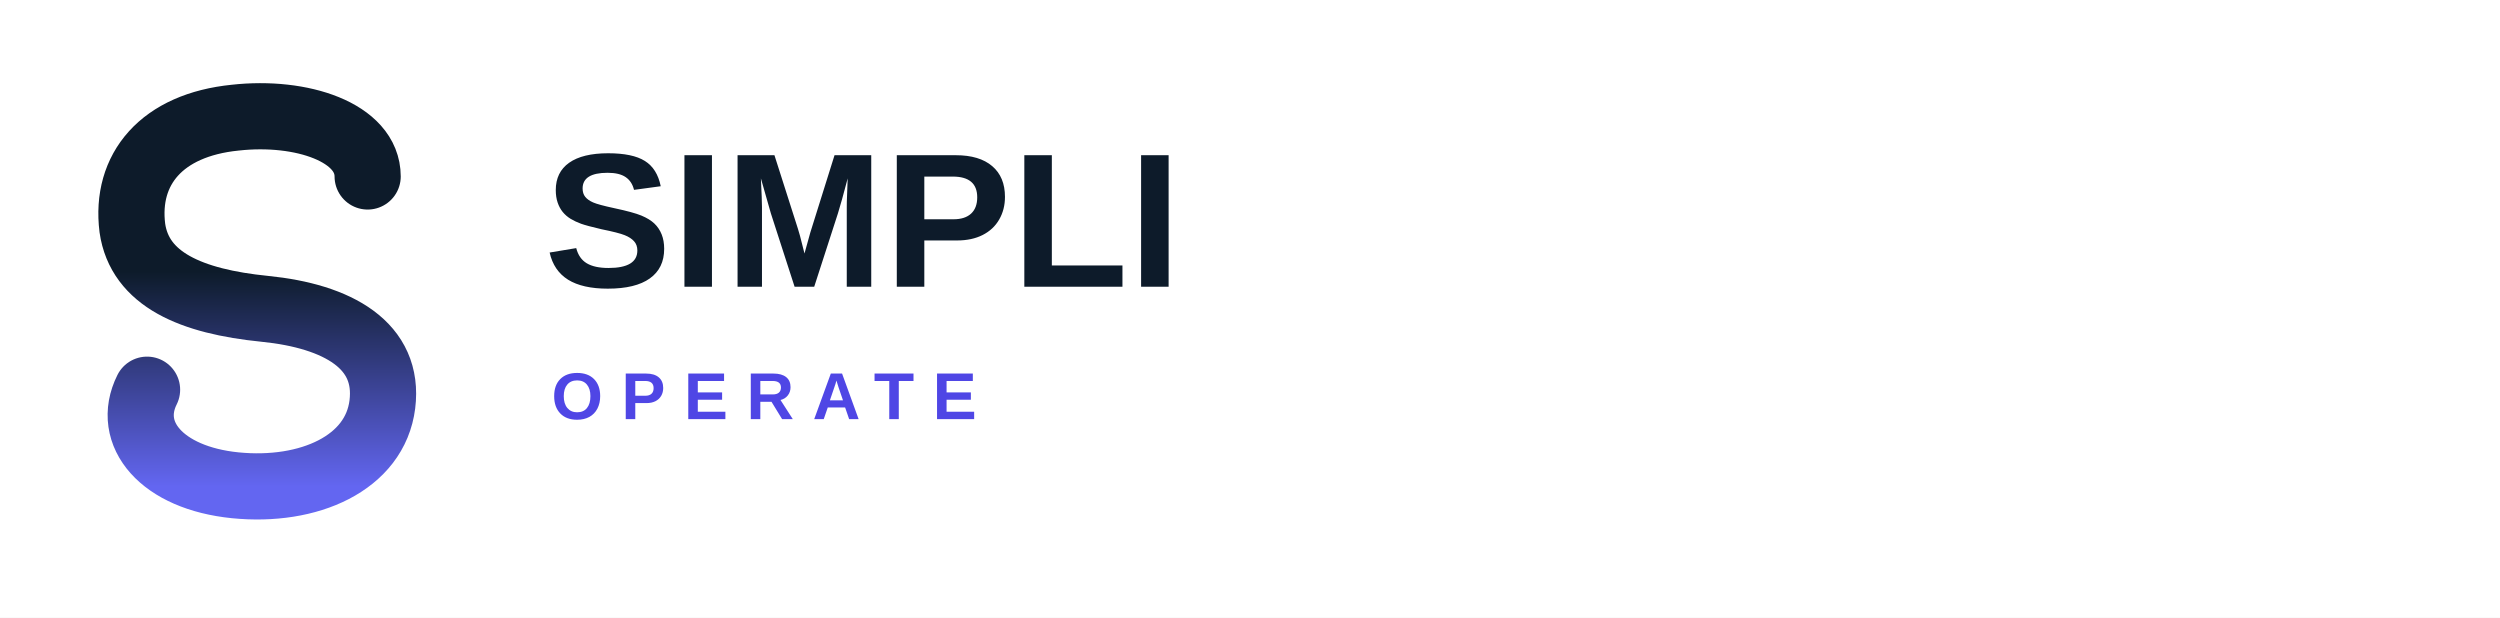
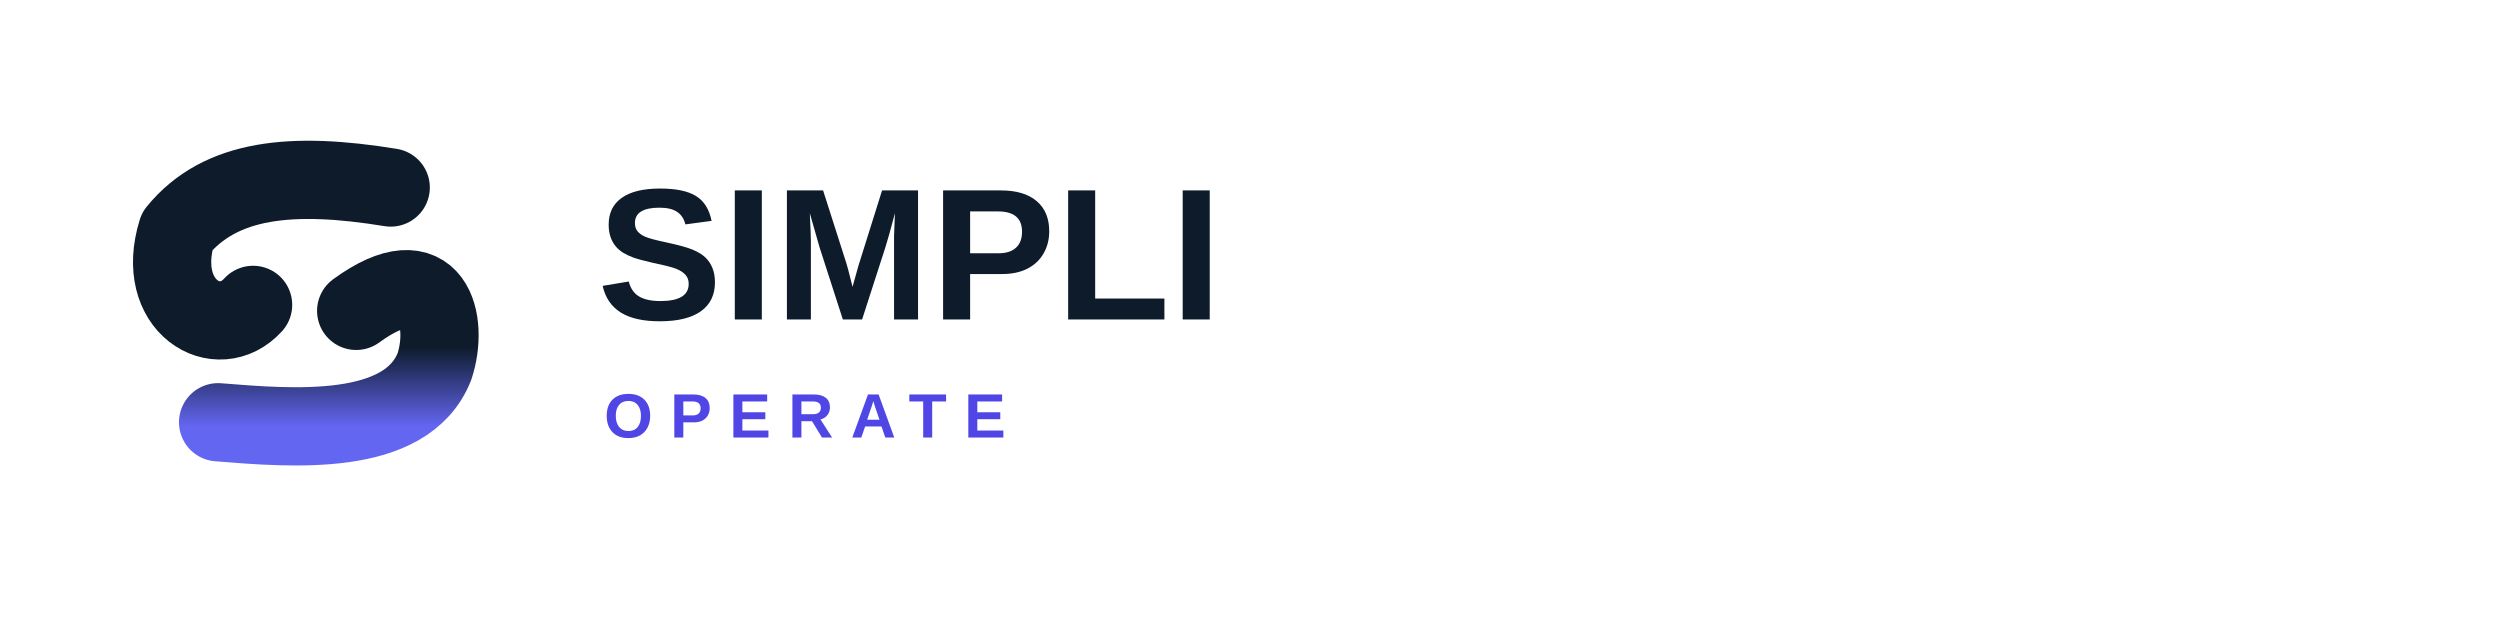
- <svg xmlns="http://www.w3.org/2000/svg" viewBox="0 0 680 168">
-   <rect width="680" height="168" fill="#FFFFFF" />
-   <svg x="20" y="20" width="100" height="128" viewBox="-10 -8 100 128">
+ <svg xmlns="http://www.w3.org/2000/svg" viewBox="0 0 720 180">
+   <rect width="720" height="180" fill="#FFFFFF" />
+   <svg x="28" y="32" width="120" height="114" viewBox="0 0 90 86">
    <defs>
      <linearGradient id="operate" x1="0" y1="0" x2="0" y2="1">
        <stop offset="0" stop-color="#0D1B2A" />
        <stop offset="0.42" stop-color="#0D1B2A" />
        <stop offset="1" stop-color="#6366F1" />
      </linearGradient>
    </defs>
-     <path d="M70 20C70 8 52 2 34 4C14 6 4 18 6 34C8 48 22 54 42 56C62 58 76 66 74 82C72 98 54 106 34 104C14 102 4 90 10 78" fill="none" stroke="url(#operate)" stroke-width="18" stroke-linecap="round" stroke-linejoin="round" />
+     <path d="M63.5 16.6C42.1 13.1 26.5 14.6 17.1 26.1C12 42.5 26 50.5 33.6 42.1" fill="none" stroke="#0D1B2A" stroke-width="17" stroke-linecap="round" stroke-linejoin="round" />
+     <path d="M56 43.4C73 31 76.2 45.9 73 55.5C66.9 71 42.1 68.9 26 67.6" fill="none" stroke="url(#operate)" stroke-width="17" stroke-linecap="round" stroke-linejoin="round" />
  </svg>
-   <text x="148" y="78" font-family="Arial Black, Arial, sans-serif" font-size="52" font-weight="800" fill="#0D1B2A">SIMPLI</text>
-   <text x="150" y="114" font-family="Arial, sans-serif" font-size="18" font-weight="700" letter-spacing="5" fill="#4F46E5">OPERATE</text>
+   <text x="172" y="92" font-family="Arial Black, Arial, sans-serif" font-size="54" font-weight="800" fill="#0D1B2A">SIMPLI</text>
+   <text x="174" y="126" font-family="Arial, sans-serif" font-size="18" font-weight="700" letter-spacing="5" fill="#4F46E5">OPERATE</text>
</svg>
